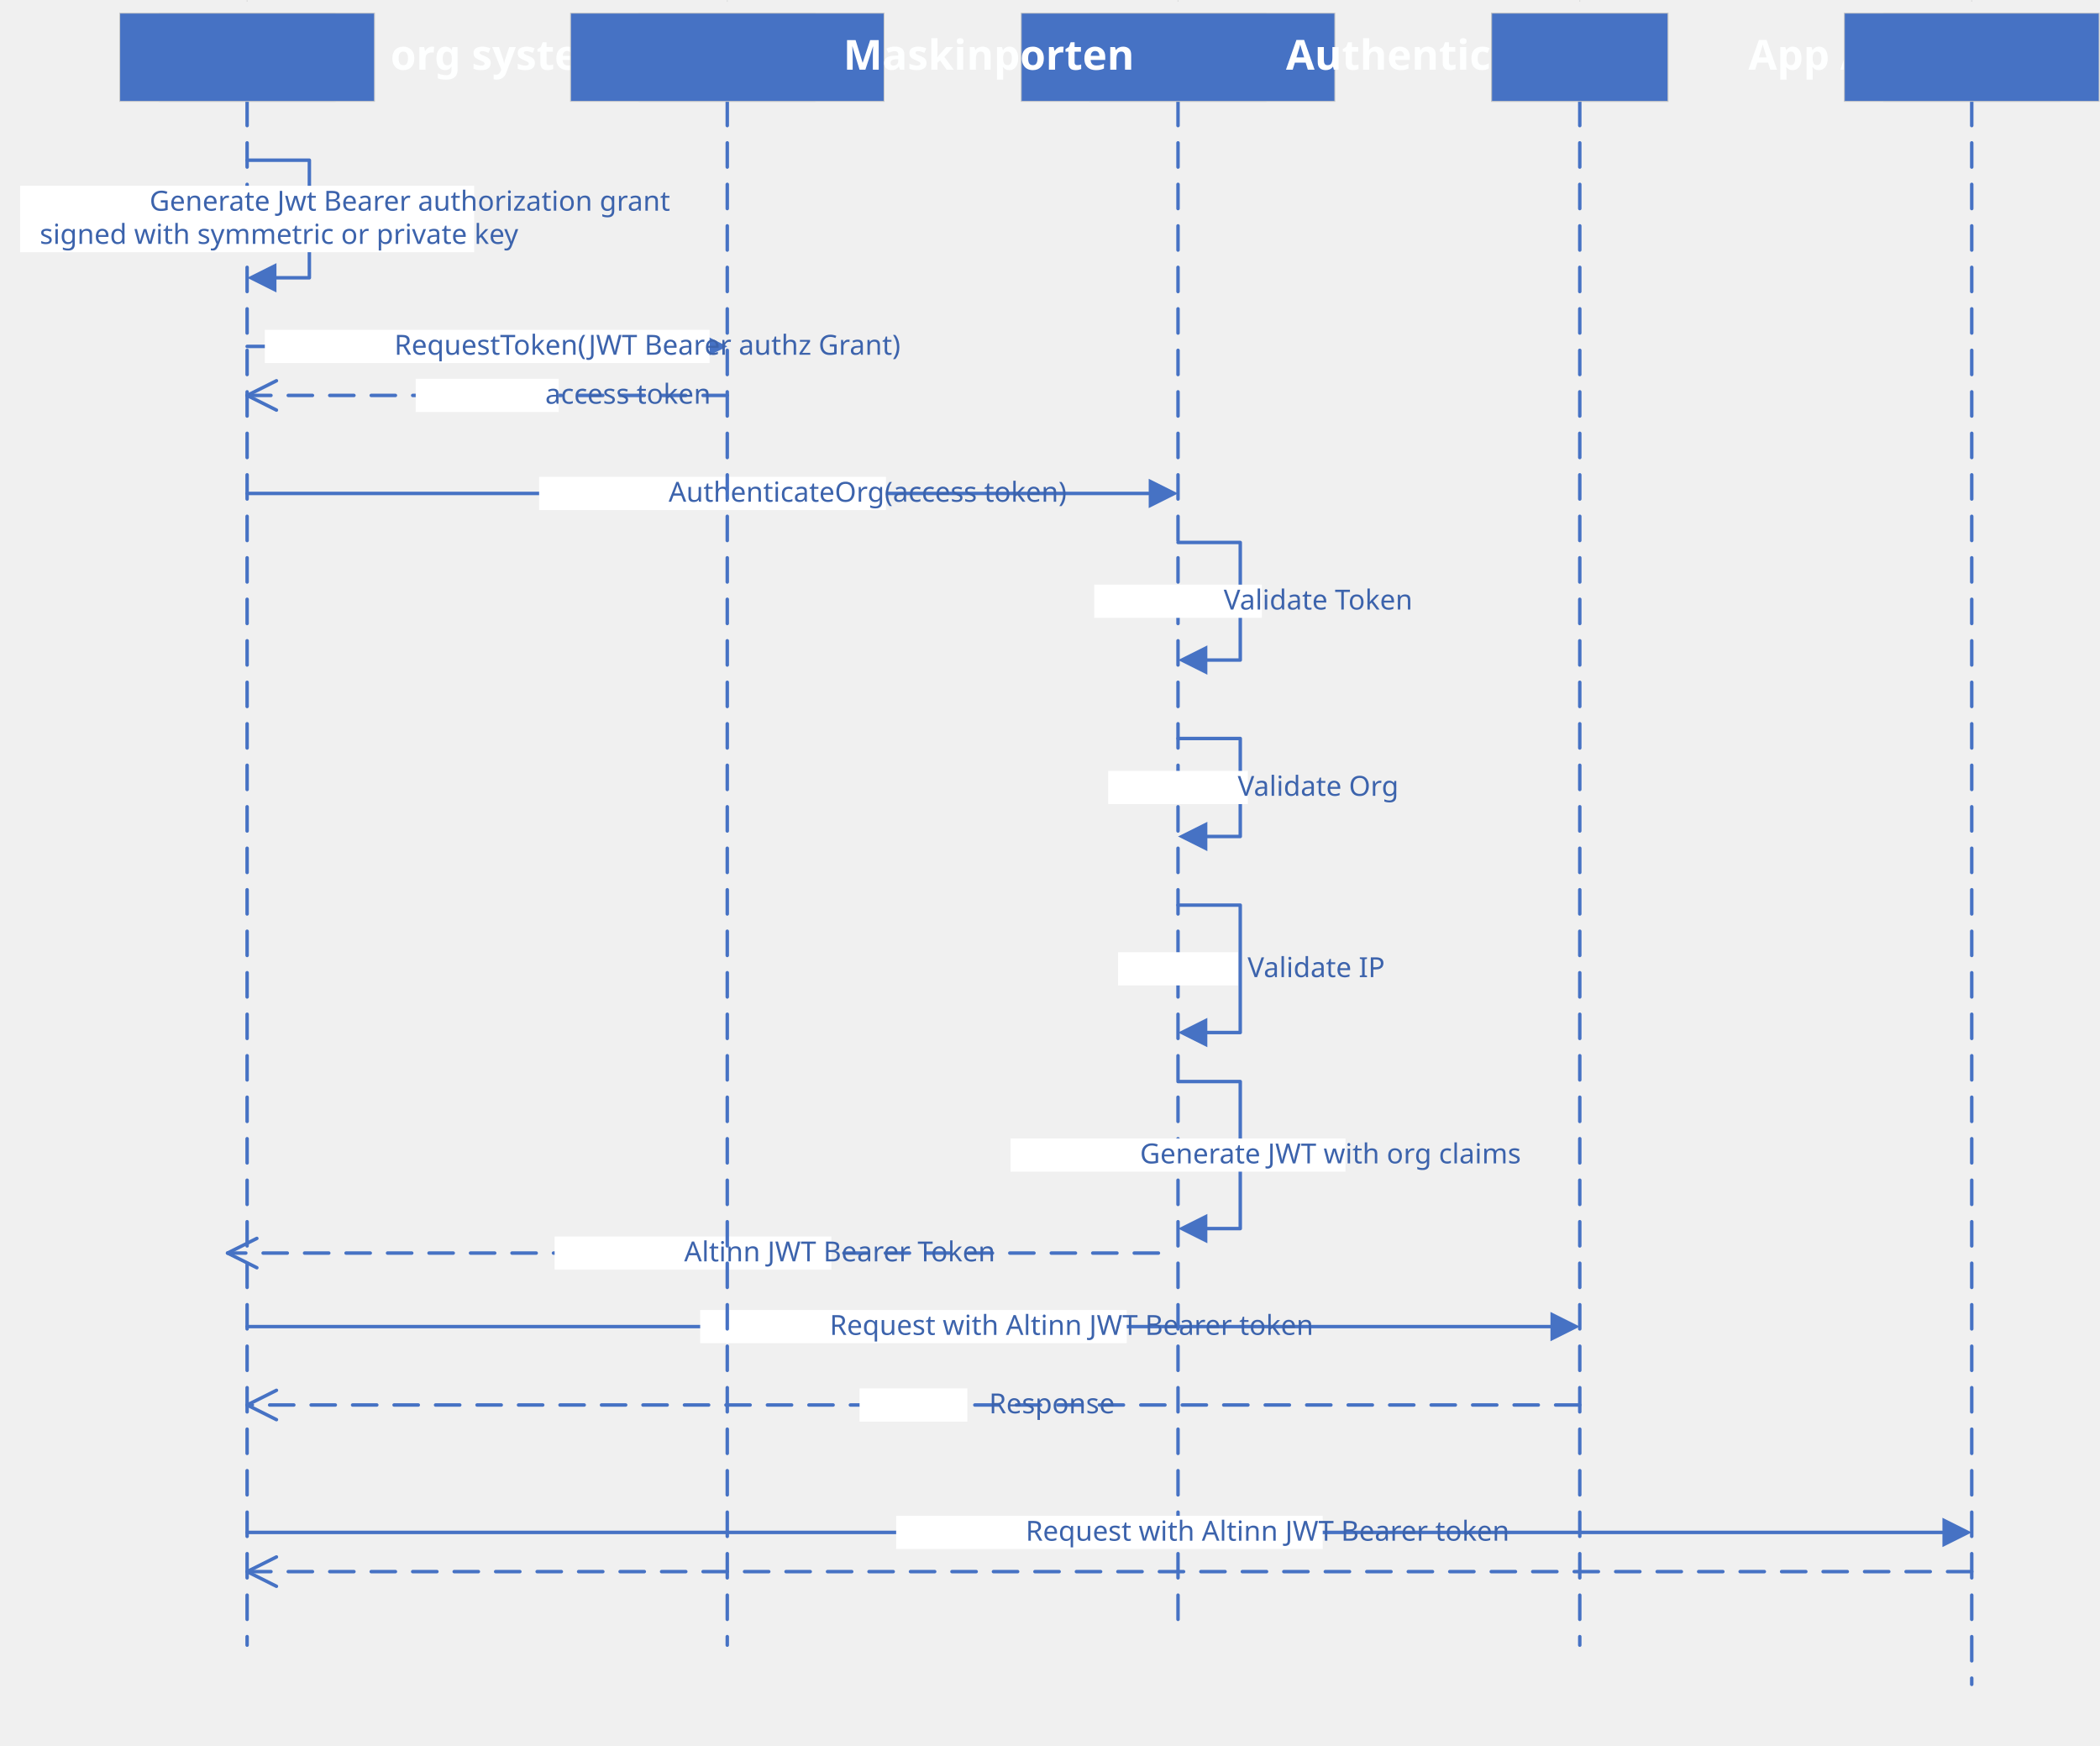
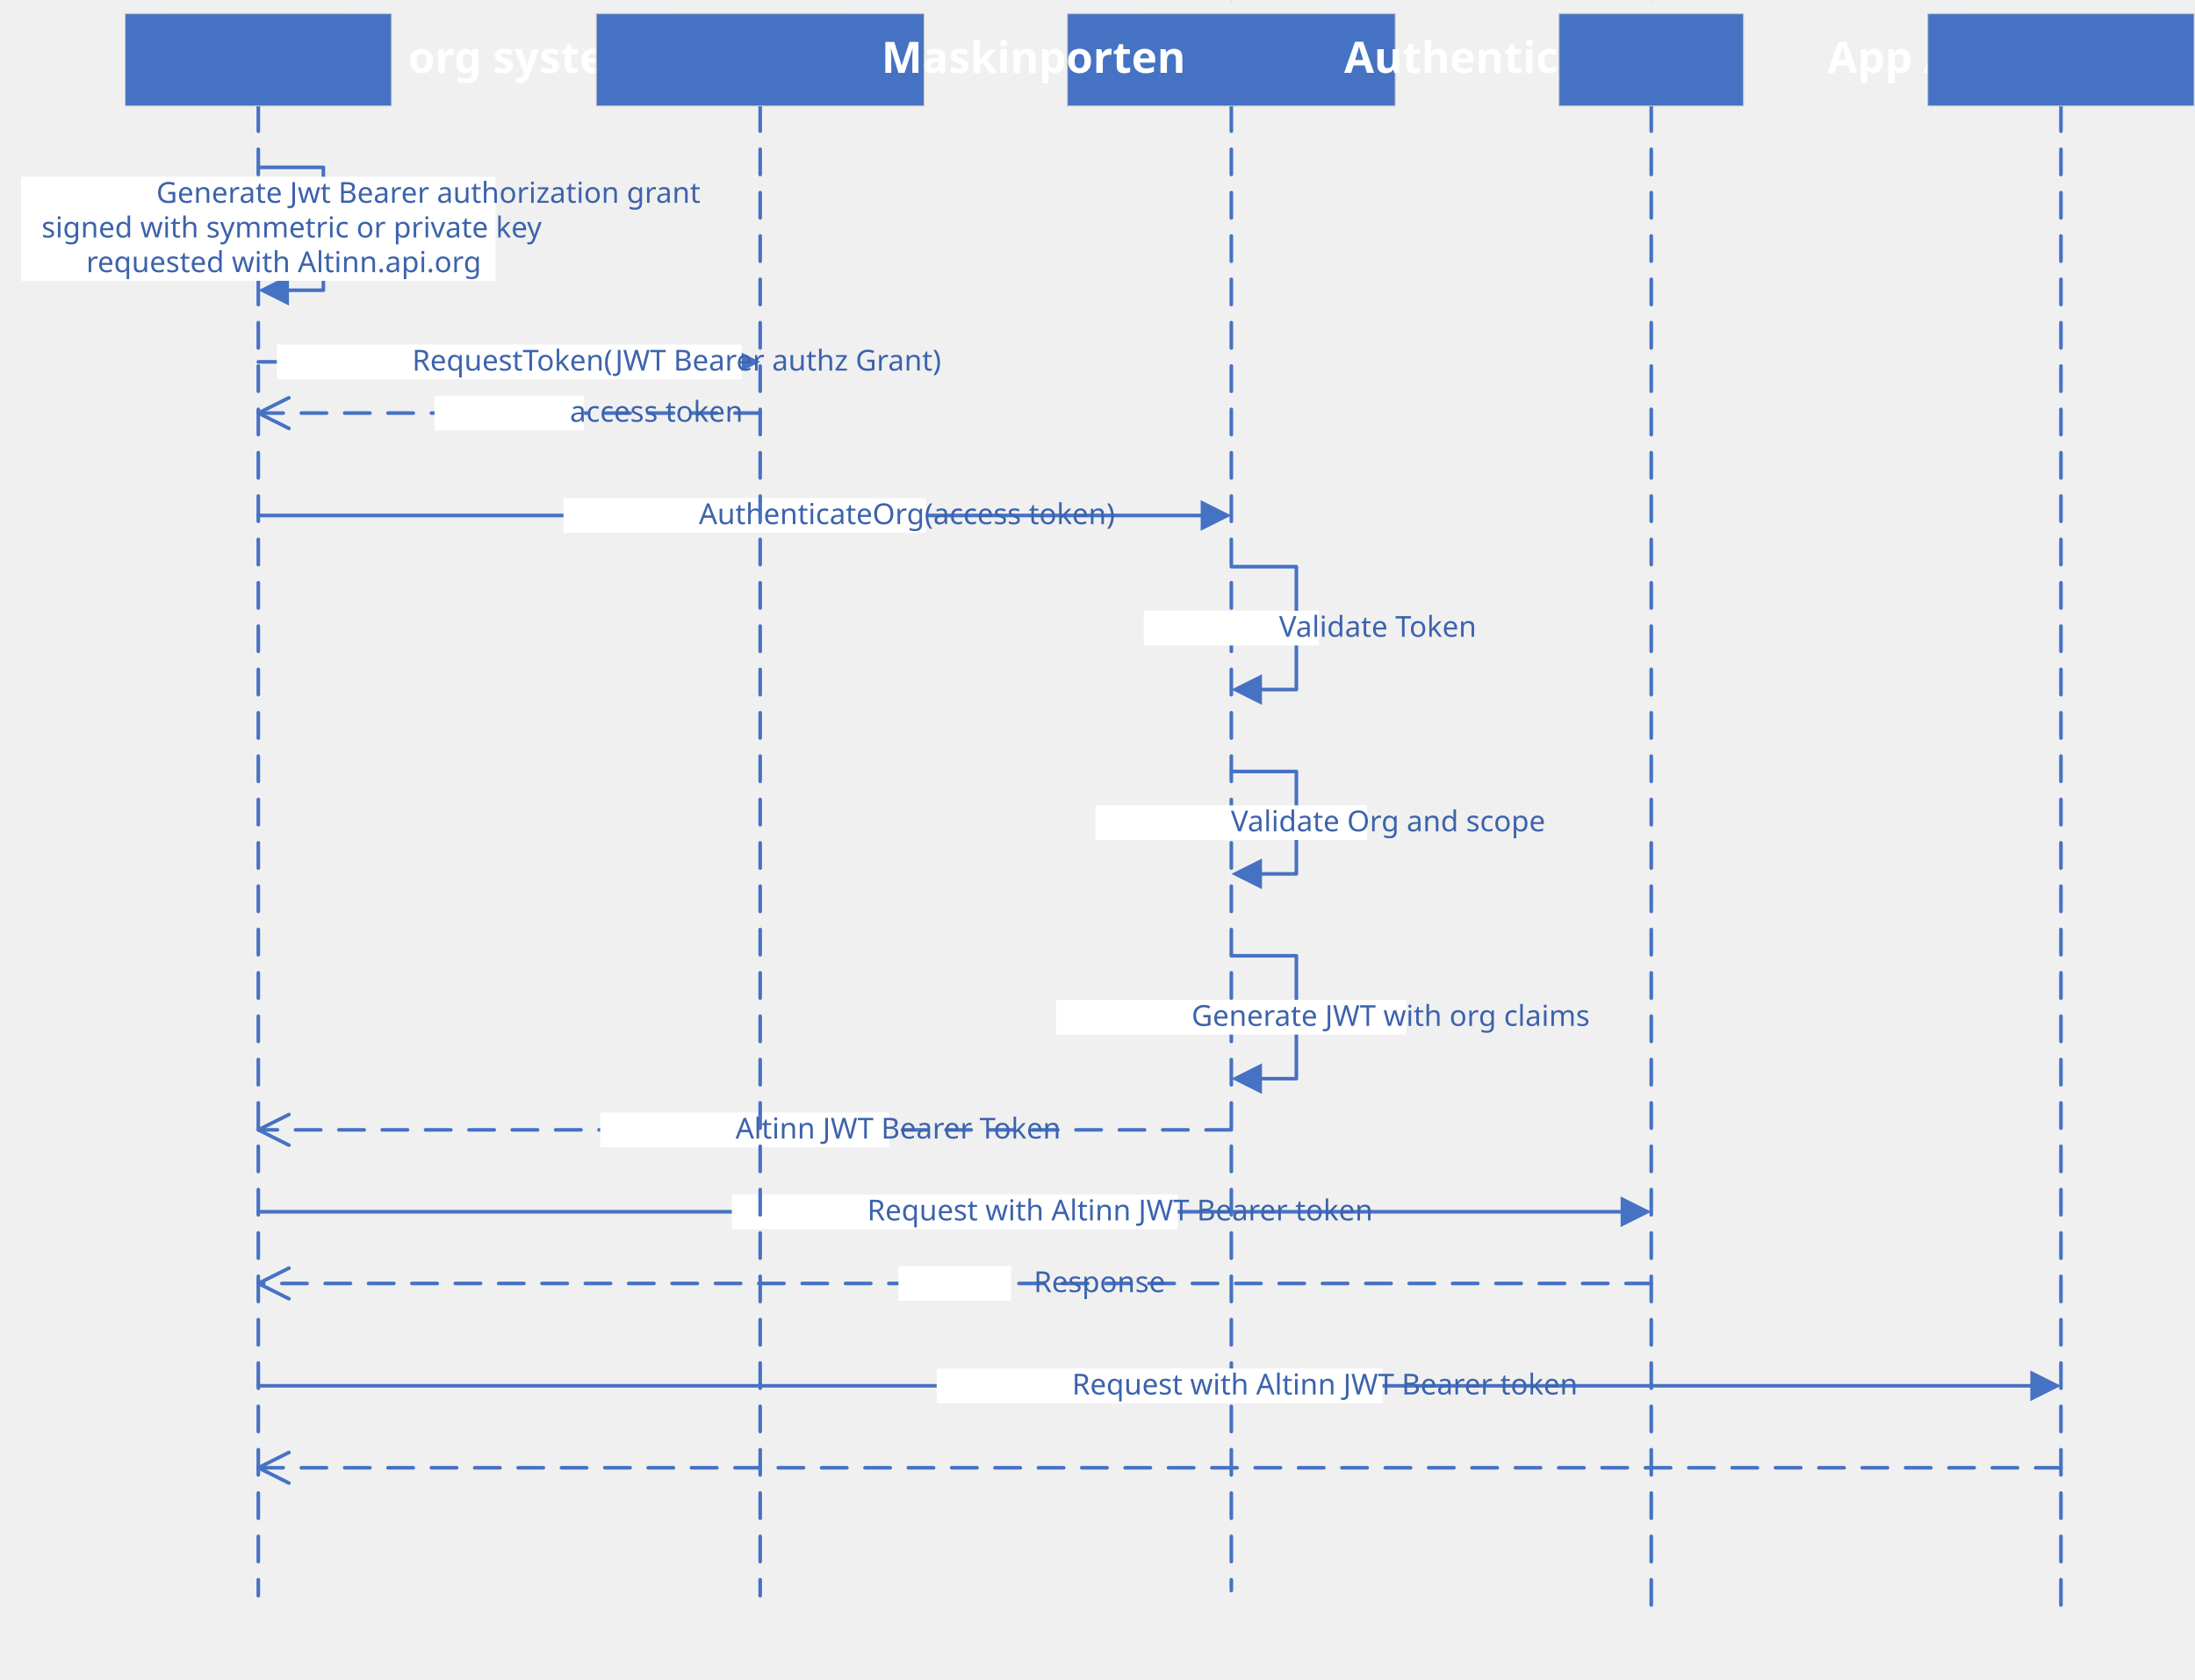
- <svg xmlns="http://www.w3.org/2000/svg" xmlns:ns1="http://schemas.microsoft.com/visio/2003/SVGExtensions/" xmlns:xlink="http://www.w3.org/1999/xlink" width="8.437in" height="7.01in" viewBox="0 0 607.487 504.716" xml:space="preserve" color-interpolation-filters="sRGB" class="st10">
+ <svg xmlns="http://www.w3.org/2000/svg" xmlns:ns1="http://schemas.microsoft.com/visio/2003/SVGExtensions/" xmlns:xlink="http://www.w3.org/1999/xlink" width="8.437in" height="6.459in" viewBox="0 0 607.487 465.031" xml:space="preserve" color-interpolation-filters="sRGB" class="st10">
  <ns1:documentProperties ns1:langID="1033" ns1:metric="true" ns1:viewMarkup="false" />
  <style type="text/css">
	
		.st1 {fill:#4672c4;stroke:#c7c8c8;stroke-width:0.25}
		.st2 {stroke:#4672c4;stroke-dasharray:7,5;stroke-linecap:round;stroke-linejoin:round;stroke-width:1}
		.st3 {fill:#feffff;font-family:Calibri;font-size:1em;font-weight:bold}
		.st4 {marker-end:url(#mrkr4-45);stroke:#4672c4;stroke-linecap:round;stroke-linejoin:round;stroke-width:1}
		.st5 {fill:#4672c4;fill-opacity:1;stroke:#4672c4;stroke-opacity:1;stroke-width:0.236}
		.st6 {fill:#ffffff;stroke:none;stroke-linecap:butt;stroke-width:7.2}
		.st7 {fill:#3c63ac;font-family:Calibri;font-size:0.667em}
		.st8 {marker-end:url(#mrkr3-67);stroke:#4672c4;stroke-dasharray:7,5;stroke-linecap:round;stroke-linejoin:round;stroke-width:1}
		.st9 {font-size:1em}
		.st10 {fill:none;fill-rule:evenodd;font-size:12px;overflow:visible;stroke-linecap:square;stroke-miterlimit:3}
	
	</style>
  <defs id="Markers">
    <g id="lend4">
      <path d="M 2 1 L 0 0 L 2 -1 L 2 1 " style="stroke:none" />
    </g>
    <marker id="mrkr4-45" class="st5" ns1:arrowType="4" ns1:arrowSize="3" ns1:setback="8.48" refX="-8.48" orient="auto" markerUnits="strokeWidth" overflow="visible">
      <use xlink:href="#lend4" transform="scale(-4.24,-4.24) " />
    </marker>
    <g id="lend3">
      <path d="M 2 1 L 0 0 L 2 -1 " style="stroke-linecap:round;stroke-linejoin:round;fill:none" />
    </g>
    <marker id="mrkr3-67" class="st5" ns1:arrowType="3" ns1:arrowSize="3" orient="auto" markerUnits="strokeWidth" overflow="visible">
      <use xlink:href="#lend3" transform="scale(-4.24,-4.24) " />
    </marker>
  </defs>
  <g ns1:mID="0" ns1:index="1" ns1:groupContext="foregroundPage">
    <ns1:pageProperties ns1:drawingScale="0.0393701" ns1:pageScale="0.0393701" ns1:drawingUnits="24" ns1:shadowOffsetX="8.50394" ns1:shadowOffsetY="-8.50394" />
    <ns1:layer ns1:name="Connector" ns1:index="0" />
-     <g id="group1-1" transform="translate(34.639,-475.411)" ns1:mID="1" ns1:groupContext="group">
-       <ns1:userDefs>
-         <ns1:ud ns1:nameU="visVersion" ns1:prompt="" ns1:val="VT0(15):26" />
-         <ns1:ud ns1:nameU="ShowActor" ns1:prompt="" ns1:val="VT0(0):5" />
-         <ns1:ud ns1:nameU="ShowDestruction" ns1:prompt="" ns1:val="VT0(0):5" />
-       </ns1:userDefs>
-       <g id="shape2-2" ns1:mID="2" ns1:groupContext="shape" transform="translate(11.3386,5.68434E-14)">
-         <rect x="0" y="479.204" width="51.024" height="25.512" class="st1" />
+     <g id="group1-1" transform="translate(34.639,-435.726)" ns1:mID="1" ns1:groupContext="group">
+       <ns1:userDefs>
+         <ns1:ud ns1:nameU="visVersion" ns1:prompt="" ns1:val="VT0(15):26" />
+         <ns1:ud ns1:nameU="ShowActor" ns1:prompt="" ns1:val="VT0(0):5" />
+         <ns1:ud ns1:nameU="ShowDestruction" ns1:prompt="" ns1:val="VT0(0):5" />
+       </ns1:userDefs>
+       <g id="shape2-2" ns1:mID="2" ns1:groupContext="shape" transform="translate(11.3386,0)">
+         <rect x="0" y="439.519" width="51.024" height="25.512" class="st1" />
      </g>
      <g id="shape3-4" ns1:mID="3" ns1:groupContext="shape" transform="translate(28.3465,-29.0551)">
-         <path d="M8.5 504.72 a0 0 0 1 1 0 0 a0 0 0 1 1 0 0 Z" class="st1" />
-       </g>
-       <g id="shape4-6" ns1:mID="4" ns1:groupContext="shape" transform="translate(24.5669,464.072)">
- 				</g>
-       <g id="shape5-8" ns1:mID="5" ns1:groupContext="shape" transform="translate(541.566,504.716) rotate(90)">
-         <path d="M0 504.72 L446.46 504.72" class="st2" />
+         <path d="M8.5 465.03 a0 0 0 1 1 0 0 a0 0 0 1 1 0 0 Z" class="st1" />
+       </g>
+       <g id="shape4-6" ns1:mID="4" ns1:groupContext="shape" transform="translate(24.5669,430.056)">
+ 				</g>
+       <g id="shape5-8" ns1:mID="5" ns1:groupContext="shape" transform="translate(501.881,465.031) rotate(90)">
+         <path d="M0 465.03 L412.44 465.03" class="st2" />
      </g>
      <g id="shape1-11" ns1:mID="1" ns1:groupContext="groupContent">
        <ns1:textBlock ns1:margins="rect(4,4,4,4)" ns1:tabSpace="42.5197" />
-         <ns1:textRect cx="36.85" cy="491.96" width="73.71" height="25.512" />
-         <rect x="0" y="479.204" width="73.701" height="25.512" class="st1" />
-         <text x="9.68" y="495.56" class="st3" ns1:langID="1044">
+         <ns1:textRect cx="36.85" cy="452.275" width="73.71" height="25.512" />
+         <rect x="0" y="439.519" width="73.701" height="25.512" class="st1" />
+         <text x="9.68" y="455.87" class="st3" ns1:langID="1044">
          <ns1:paragraph ns1:horizAlign="1" />
          <ns1:tabList />org system</text>
      </g>
    </g>
-     <g id="group6-14" transform="translate(295.426,-475.411)" ns1:mID="6" ns1:groupContext="group">
-       <ns1:userDefs>
-         <ns1:ud ns1:nameU="visVersion" ns1:prompt="" ns1:val="VT0(15):26" />
-         <ns1:ud ns1:nameU="ShowActor" ns1:prompt="" ns1:val="VT0(0):5" />
-         <ns1:ud ns1:nameU="ShowDestruction" ns1:prompt="" ns1:val="VT0(0):5" />
-       </ns1:userDefs>
-       <g id="shape7-15" ns1:mID="7" ns1:groupContext="shape" transform="translate(19.8425,5.68434E-14)">
-         <rect x="0" y="479.204" width="51.024" height="25.512" class="st1" />
+     <g id="group6-14" transform="translate(295.426,-435.726)" ns1:mID="6" ns1:groupContext="group">
+       <ns1:userDefs>
+         <ns1:ud ns1:nameU="visVersion" ns1:prompt="" ns1:val="VT0(15):26" />
+         <ns1:ud ns1:nameU="ShowActor" ns1:prompt="" ns1:val="VT0(0):5" />
+         <ns1:ud ns1:nameU="ShowDestruction" ns1:prompt="" ns1:val="VT0(0):5" />
+       </ns1:userDefs>
+       <g id="shape7-15" ns1:mID="7" ns1:groupContext="shape" transform="translate(19.8425,0)">
+         <rect x="0" y="439.519" width="51.024" height="25.512" class="st1" />
      </g>
      <g id="shape8-17" ns1:mID="8" ns1:groupContext="shape" transform="translate(36.8504,-29.0551)">
-         <path d="M8.5 504.72 a0 0 0 1 1 0 0 a0 0 0 1 1 0 0 Z" class="st1" />
-       </g>
-       <g id="shape9-19" ns1:mID="9" ns1:groupContext="shape" transform="translate(30.2362,458.403)">
- 				</g>
-       <g id="shape10-21" ns1:mID="10" ns1:groupContext="shape" transform="translate(550.07,504.716) rotate(90)">
-         <path d="M0 504.72 L440.79 504.72" class="st2" />
+         <path d="M8.5 465.03 a0 0 0 1 1 0 0 a0 0 0 1 1 0 0 Z" class="st1" />
+       </g>
+       <g id="shape9-19" ns1:mID="9" ns1:groupContext="shape" transform="translate(30.2362,428.639)">
+ 				</g>
+       <g id="shape10-21" ns1:mID="10" ns1:groupContext="shape" transform="translate(510.385,465.031) rotate(90)">
+         <path d="M0 465.03 L411.02 465.03" class="st2" />
      </g>
      <g id="shape6-24" ns1:mID="6" ns1:groupContext="groupContent">
        <ns1:textBlock ns1:margins="rect(4,4,4,4)" ns1:tabSpace="42.5197" />
-         <ns1:textRect cx="45.354" cy="491.96" width="90.71" height="25.512" />
-         <rect x="0" y="479.204" width="90.709" height="25.512" class="st1" />
-         <text x="7.93" y="495.56" class="st3" ns1:langID="1044">
+         <ns1:textRect cx="45.354" cy="452.275" width="90.71" height="25.512" />
+         <rect x="0" y="439.519" width="90.709" height="25.512" class="st1" />
+         <text x="7.93" y="455.87" class="st3" ns1:langID="1044">
          <ns1:paragraph ns1:horizAlign="1" />
          <ns1:tabList />Authentication</text>
      </g>
    </g>
-     <g id="group11-27" transform="translate(431.489,-475.411)" ns1:mID="11" ns1:groupContext="group">
+     <g id="group11-27" transform="translate(431.489,-435.726)" ns1:mID="11" ns1:groupContext="group">
      <ns1:userDefs>
        <ns1:ud ns1:nameU="visVersion" ns1:prompt="" ns1:val="VT0(15):26" />
        <ns1:ud ns1:nameU="ShowActor" ns1:prompt="" ns1:val="VT0(0):5" />
        <ns1:ud ns1:nameU="ShowDestruction" ns1:prompt="" ns1:val="VT0(0):5" />
      </ns1:userDefs>
      <g id="shape12-28" ns1:mID="12" ns1:groupContext="shape">
-         <rect x="0" y="479.204" width="51.024" height="25.512" class="st1" />
+         <rect x="0" y="439.519" width="51.024" height="25.512" class="st1" />
      </g>
      <g id="shape13-30" ns1:mID="13" ns1:groupContext="shape" transform="translate(17.0079,-29.0551)">
-         <path d="M8.5 504.72 a0 0 0 1 1 0 0 a0 0 0 1 1 0 0 Z" class="st1" />
-       </g>
-       <g id="shape14-32" ns1:mID="14" ns1:groupContext="shape" transform="translate(17.0079,464.072)">
- 				</g>
-       <g id="shape15-34" ns1:mID="15" ns1:groupContext="shape" transform="translate(530.227,504.716) rotate(90)">
-         <path d="M0 504.72 L446.46 504.72" class="st2" />
+         <path d="M8.5 465.03 a0 0 0 1 1 0 0 a0 0 0 1 1 0 0 Z" class="st1" />
+       </g>
+       <g id="shape14-32" ns1:mID="14" ns1:groupContext="shape" transform="translate(17.0079,435.726)">
+ 				</g>
+       <g id="shape15-34" ns1:mID="15" ns1:groupContext="shape" transform="translate(490.542,465.031) rotate(90)">
+         <path d="M0 465.03 L418.11 465.03" class="st2" />
      </g>
      <g id="shape11-37" ns1:mID="11" ns1:groupContext="groupContent">
        <ns1:textBlock ns1:margins="rect(4,4,4,4)" ns1:tabSpace="42.5197" />
-         <ns1:textRect cx="25.512" cy="491.96" width="51.03" height="25.512" />
-         <rect x="0" y="479.204" width="51.024" height="25.512" class="st1" />
-         <text x="5.65" y="495.56" class="st3" ns1:langID="1044">
+         <ns1:textRect cx="25.512" cy="452.275" width="51.03" height="25.512" />
+         <rect x="0" y="439.519" width="51.024" height="25.512" class="st1" />
+         <text x="5.65" y="455.87" class="st3" ns1:langID="1044">
          <ns1:paragraph ns1:horizAlign="1" />
          <ns1:tabList />App API</text>
      </g>
    </g>
-     <g id="shape16-40" ns1:mID="16" ns1:groupContext="shape" ns1:layerMember="0" transform="translate(71.4894,-354.938)">
-       <ns1:userDefs>
-         <ns1:ud ns1:nameU="IsReturn" ns1:prompt="" ns1:val="VT0(0):5" />
-         <ns1:ud ns1:nameU="IsAsync" ns1:prompt="" ns1:val="VT0(0):26" />
-         <ns1:ud ns1:nameU="IsSelfMessage" ns1:prompt="" ns1:val="VT0(0):5" />
-         <ns1:ud ns1:nameU="visVersion" ns1:prompt="" ns1:val="VT0(15):26" />
-       </ns1:userDefs>
-       <ns1:textBlock ns1:margins="rect(4,4,4,4)" ns1:tabSpace="42.5197" />
-       <ns1:textRect cx="134.646" cy="497.629" width="110.17" height="17.604" />
-       <path d="M0 497.63 L260.81 497.63" class="st4" />
-       <rect ns1:rectContext="textBkgnd" x="84.469" y="492.829" width="100.354" height="9.6" class="st6" />
-       <text x="84.47" y="500.03" class="st7" ns1:langID="1044">
+     <g id="shape16-40" ns1:mID="16" ns1:groupContext="shape" ns1:layerMember="0" transform="translate(71.4894,-315.253)">
+       <ns1:userDefs>
+         <ns1:ud ns1:nameU="IsReturn" ns1:prompt="" ns1:val="VT0(0):5" />
+         <ns1:ud ns1:nameU="IsAsync" ns1:prompt="" ns1:val="VT0(0):26" />
+         <ns1:ud ns1:nameU="IsSelfMessage" ns1:prompt="" ns1:val="VT0(0):5" />
+         <ns1:ud ns1:nameU="visVersion" ns1:prompt="" ns1:val="VT0(15):26" />
+       </ns1:userDefs>
+       <ns1:textBlock ns1:margins="rect(4,4,4,4)" ns1:tabSpace="42.5197" />
+       <ns1:textRect cx="134.646" cy="457.944" width="110.17" height="17.604" />
+       <path d="M0 457.94 L260.81 457.94" class="st4" />
+       <rect ns1:rectContext="textBkgnd" x="84.469" y="453.144" width="100.354" height="9.6" class="st6" />
+       <text x="84.47" y="460.34" class="st7" ns1:langID="1044">
        <ns1:paragraph ns1:horizAlign="1" />
        <ns1:tabList />AuthenticateOrg(access token)</text>
    </g>
-     <g id="shape17-48" ns1:mID="17" ns1:groupContext="shape" ns1:layerMember="0" transform="translate(333.694,-347.852)">
+     <g id="shape17-48" ns1:mID="17" ns1:groupContext="shape" ns1:layerMember="0" transform="translate(333.694,-308.166)">
      <ns1:userDefs>
        <ns1:ud ns1:nameU="IsReturn" ns1:prompt="" ns1:val="VT0(0):5" />
        <ns1:ud ns1:nameU="IsAsync" ns1:prompt="" ns1:val="VT0(0):26" />
        <ns1:ud ns1:nameU="IsSelfMessage" ns1:prompt="" ns1:val="VT0(1):5" />
        <ns1:ud ns1:nameU="visVersion" ns1:prompt="" ns1:val="VT0(15):26" />
      </ns1:userDefs>
      <ns1:textBlock ns1:margins="rect(4,4,4,4)" ns1:tabSpace="42.5197" />
-       <ns1:textRect cx="7.087" cy="521.724" width="58.3" height="17.604" />
-       <path d="M7.09 504.72 L25.09 504.72 L25.09 538.73 L15.57 538.73" class="st4" />
-       <rect ns1:rectContext="textBkgnd" x="-17.155" y="516.924" width="48.484" height="9.6" class="st6" />
-       <text x="-17.16" y="524.12" class="st7" ns1:langID="1044">
+       <ns1:textRect cx="7.087" cy="482.039" width="58.3" height="17.604" />
+       <path d="M7.09 465.03 L25.09 465.03 L25.09 499.05 L15.57 499.05" class="st4" />
+       <rect ns1:rectContext="textBkgnd" x="-17.155" y="477.239" width="48.484" height="9.6" class="st6" />
+       <text x="-17.16" y="484.44" class="st7" ns1:langID="1044">
        <ns1:paragraph ns1:horizAlign="1" />
        <ns1:tabList />Validate Token</text>
    </g>
-     <g id="shape18-55" ns1:mID="18" ns1:groupContext="shape" ns1:layerMember="0" transform="translate(333.694,-291.159)">
+     <g id="shape18-55" ns1:mID="18" ns1:groupContext="shape" ns1:layerMember="0" transform="translate(333.694,-251.474)">
      <ns1:userDefs>
        <ns1:ud ns1:nameU="IsReturn" ns1:prompt="" ns1:val="VT0(0):5" />
        <ns1:ud ns1:nameU="IsAsync" ns1:prompt="" ns1:val="VT0(0):26" />
        <ns1:ud ns1:nameU="IsSelfMessage" ns1:prompt="" ns1:val="VT0(1):5" />
        <ns1:ud ns1:nameU="visVersion" ns1:prompt="" ns1:val="VT0(15):26" />
      </ns1:userDefs>
      <ns1:textBlock ns1:margins="rect(4,4,4,4)" ns1:tabSpace="42.5197" />
-       <ns1:textRect cx="7.087" cy="518.889" width="50.22" height="17.604" />
-       <path d="M7.09 504.72 L25.09 504.72 L25.09 533.06 L15.57 533.06" class="st4" />
-       <rect ns1:rectContext="textBkgnd" x="-13.112" y="514.089" width="40.398" height="9.6" class="st6" />
-       <text x="-13.11" y="521.29" class="st7" ns1:langID="1044">
-         <ns1:paragraph ns1:horizAlign="1" />
-         <ns1:tabList />Validate Org</text>
-     </g>
-     <g id="shape19-62" ns1:mID="19" ns1:groupContext="shape" ns1:layerMember="0" transform="translate(335.111,-149.426)">
+       <ns1:textRect cx="7.087" cy="479.204" width="84.98" height="17.604" />
+       <path d="M7.09 465.03 L25.09 465.03 L25.09 493.38 L15.57 493.38" class="st4" />
+       <rect ns1:rectContext="textBkgnd" x="-30.497" y="474.404" width="75.167" height="9.6" class="st6" />
+       <text x="-30.5" y="481.6" class="st7" ns1:langID="1044">
+         <ns1:paragraph ns1:horizAlign="1" />
+         <ns1:tabList />Validate Org and scope</text>
+     </g>
+     <g id="shape19-62" ns1:mID="19" ns1:groupContext="shape" ns1:layerMember="0" transform="translate(340.781,-159.348)">
      <ns1:userDefs>
        <ns1:ud ns1:nameU="IsReturn" ns1:prompt="" ns1:val="VT0(1):5" />
        <ns1:ud ns1:nameU="IsAsync" ns1:prompt="" ns1:val="VT0(0):26" />
        <ns1:ud ns1:nameU="IsSelfMessage" ns1:prompt="" ns1:val="VT0(0):5" />
        <ns1:ud ns1:nameU="visVersion" ns1:prompt="" ns1:val="VT0(15):26" />
      </ns1:userDefs>
      <ns1:textBlock ns1:margins="rect(4,4,4,4)" ns1:tabSpace="42.5197" />
-       <ns1:textRect cx="-134.646" cy="511.802" width="89.86" height="17.604" />
-       <path d="M0 511.8 L-269.29 511.8" class="st8" />
-       <rect ns1:rectContext="textBkgnd" x="-174.665" y="507.003" width="80.038" height="9.6" class="st6" />
-       <text x="-174.66" y="514.2" class="st7" ns1:langID="1044">
+       <ns1:textRect cx="-134.646" cy="472.117" width="89.86" height="17.604" />
+       <path d="M0 472.12 L-269.29 472.12" class="st8" />
+       <rect ns1:rectContext="textBkgnd" x="-174.665" y="467.318" width="80.038" height="9.6" class="st6" />
+       <text x="-174.66" y="474.52" class="st7" ns1:langID="1044">
        <ns1:paragraph ns1:horizAlign="1" />
        <ns1:tabList />Altinn JWT Bearer Token</text>
    </g>
-     <g id="shape20-70" ns1:mID="20" ns1:groupContext="shape" ns1:layerMember="0" transform="translate(71.4894,-113.993)">
-       <ns1:userDefs>
-         <ns1:ud ns1:nameU="IsReturn" ns1:prompt="" ns1:val="VT0(0):5" />
-         <ns1:ud ns1:nameU="IsAsync" ns1:prompt="" ns1:val="VT0(0):26" />
-         <ns1:ud ns1:nameU="IsSelfMessage" ns1:prompt="" ns1:val="VT0(0):5" />
-         <ns1:ud ns1:nameU="visVersion" ns1:prompt="" ns1:val="VT0(15):26" />
-       </ns1:userDefs>
-       <ns1:textBlock ns1:margins="rect(4,4,4,4)" ns1:tabSpace="42.5197" />
-       <ns1:textRect cx="192.756" cy="497.629" width="133.21" height="17.604" />
-       <path d="M0 497.63 L377.03 497.63" class="st4" />
-       <rect ns1:rectContext="textBkgnd" x="131.06" y="492.829" width="123.393" height="9.6" class="st6" />
-       <text x="131.06" y="500.03" class="st7" ns1:langID="1044">
+     <g id="shape20-70" ns1:mID="20" ns1:groupContext="shape" ns1:layerMember="0" transform="translate(71.4894,-122.497)">
+       <ns1:userDefs>
+         <ns1:ud ns1:nameU="IsReturn" ns1:prompt="" ns1:val="VT0(0):5" />
+         <ns1:ud ns1:nameU="IsAsync" ns1:prompt="" ns1:val="VT0(0):26" />
+         <ns1:ud ns1:nameU="IsSelfMessage" ns1:prompt="" ns1:val="VT0(0):5" />
+         <ns1:ud ns1:nameU="visVersion" ns1:prompt="" ns1:val="VT0(15):26" />
+       </ns1:userDefs>
+       <ns1:textBlock ns1:margins="rect(4,4,4,4)" ns1:tabSpace="42.5197" />
+       <ns1:textRect cx="192.756" cy="457.944" width="133.21" height="17.604" />
+       <path d="M0 457.94 L377.03 457.94" class="st4" />
+       <rect ns1:rectContext="textBkgnd" x="131.06" y="453.144" width="123.393" height="9.6" class="st6" />
+       <text x="131.06" y="460.34" class="st7" ns1:langID="1044">
        <ns1:paragraph ns1:horizAlign="1" />
        <ns1:tabList />Request with Altinn JWT Bearer token</text>
    </g>
-     <g id="group21-77" transform="translate(533.537,-475.411)" ns1:mID="21" ns1:groupContext="group">
-       <ns1:userDefs>
-         <ns1:ud ns1:nameU="visVersion" ns1:prompt="" ns1:val="VT0(15):26" />
-         <ns1:ud ns1:nameU="ShowActor" ns1:prompt="" ns1:val="VT0(0):5" />
-         <ns1:ud ns1:nameU="ShowDestruction" ns1:prompt="" ns1:val="VT0(0):5" />
-       </ns1:userDefs>
-       <g id="shape22-78" ns1:mID="22" ns1:groupContext="shape" transform="translate(11.3386,5.68434E-14)">
-         <rect x="0" y="479.204" width="51.024" height="25.512" class="st1" />
+     <g id="group21-77" transform="translate(533.537,-435.726)" ns1:mID="21" ns1:groupContext="group">
+       <ns1:userDefs>
+         <ns1:ud ns1:nameU="visVersion" ns1:prompt="" ns1:val="VT0(15):26" />
+         <ns1:ud ns1:nameU="ShowActor" ns1:prompt="" ns1:val="VT0(0):5" />
+         <ns1:ud ns1:nameU="ShowDestruction" ns1:prompt="" ns1:val="VT0(0):5" />
+       </ns1:userDefs>
+       <g id="shape22-78" ns1:mID="22" ns1:groupContext="shape" transform="translate(11.3386,0)">
+         <rect x="0" y="439.519" width="51.024" height="25.512" class="st1" />
      </g>
      <g id="shape23-80" ns1:mID="23" ns1:groupContext="shape" transform="translate(28.3465,-29.0551)">
-         <path d="M8.5 504.72 a0 0 0 1 1 0 0 a0 0 0 1 1 0 0 Z" class="st1" />
-       </g>
-       <g id="shape24-82" ns1:mID="24" ns1:groupContext="shape" transform="translate(24.5669,475.411)">
- 				</g>
-       <g id="shape25-84" ns1:mID="25" ns1:groupContext="shape" transform="translate(541.566,504.716) rotate(90)">
-         <path d="M0 504.72 L457.8 504.72" class="st2" />
+         <path d="M8.5 465.03 a0 0 0 1 1 0 0 a0 0 0 1 1 0 0 Z" class="st1" />
+       </g>
+       <g id="shape24-82" ns1:mID="24" ns1:groupContext="shape" transform="translate(24.5669,435.726)">
+ 				</g>
+       <g id="shape25-84" ns1:mID="25" ns1:groupContext="shape" transform="translate(501.881,465.031) rotate(90)">
+         <path d="M0 465.03 L418.11 465.03" class="st2" />
      </g>
      <g id="shape21-87" ns1:mID="21" ns1:groupContext="groupContent">
        <ns1:textBlock ns1:margins="rect(4,4,4,4)" ns1:tabSpace="42.5197" />
-         <ns1:textRect cx="36.85" cy="491.96" width="73.71" height="25.512" />
-         <rect x="0" y="479.204" width="73.701" height="25.512" class="st1" />
-         <text x="5.22" y="495.56" class="st3" ns1:langID="1044">
+         <ns1:textRect cx="36.85" cy="452.275" width="73.71" height="25.512" />
+         <rect x="0" y="439.519" width="73.701" height="25.512" class="st1" />
+         <text x="5.22" y="455.87" class="st3" ns1:langID="1044">
          <ns1:paragraph ns1:horizAlign="1" />
          <ns1:tabList />Platform API</text>
      </g>
    </g>
-     <g id="shape26-90" ns1:mID="26" ns1:groupContext="shape" ns1:layerMember="0" transform="translate(457.001,-105.489)">
+     <g id="shape26-90" ns1:mID="26" ns1:groupContext="shape" ns1:layerMember="0" transform="translate(457.001,-116.828)">
      <ns1:userDefs>
        <ns1:ud ns1:nameU="IsReturn" ns1:prompt="" ns1:val="VT0(1):5" />
        <ns1:ud ns1:nameU="IsAsync" ns1:prompt="" ns1:val="VT0(0):26" />
        <ns1:ud ns1:nameU="IsSelfMessage" ns1:prompt="" ns1:val="VT0(0):5" />
        <ns1:ud ns1:nameU="visVersion" ns1:prompt="" ns1:val="VT0(15):26" />
      </ns1:userDefs>
      <ns1:textBlock ns1:margins="rect(4,4,4,4)" ns1:tabSpace="42.5197" />
-       <ns1:textRect cx="-192.756" cy="511.802" width="41" height="17.604" />
-       <path d="M0 511.8 L-385.51 511.8" class="st8" />
-       <rect ns1:rectContext="textBkgnd" x="-208.349" y="507.003" width="31.187" height="9.6" class="st6" />
-       <text x="-208.35" y="514.2" class="st7" ns1:langID="1044">
+       <ns1:textRect cx="-192.756" cy="472.117" width="41" height="17.604" />
+       <path d="M0 472.12 L-385.51 472.12" class="st8" />
+       <rect ns1:rectContext="textBkgnd" x="-208.349" y="467.318" width="31.187" height="9.6" class="st6" />
+       <text x="-208.35" y="474.52" class="st7" ns1:langID="1044">
        <ns1:paragraph ns1:horizAlign="1" />
        <ns1:tabList />Response</text>
    </g>
-     <g id="shape27-97" ns1:mID="27" ns1:groupContext="shape" ns1:layerMember="0" transform="translate(71.4894,-54.4657)">
-       <ns1:userDefs>
-         <ns1:ud ns1:nameU="IsReturn" ns1:prompt="" ns1:val="VT0(0):5" />
-         <ns1:ud ns1:nameU="IsAsync" ns1:prompt="" ns1:val="VT0(0):26" />
-         <ns1:ud ns1:nameU="IsSelfMessage" ns1:prompt="" ns1:val="VT0(0):5" />
-         <ns1:ud ns1:nameU="visVersion" ns1:prompt="" ns1:val="VT0(15):26" />
-       </ns1:userDefs>
-       <ns1:textBlock ns1:margins="rect(4,4,4,4)" ns1:tabSpace="42.5197" />
-       <ns1:textRect cx="249.449" cy="497.629" width="133.21" height="17.604" />
-       <path d="M0 497.63 L490.42 497.63" class="st4" />
-       <rect ns1:rectContext="textBkgnd" x="187.752" y="492.829" width="123.393" height="9.6" class="st6" />
-       <text x="187.75" y="500.03" class="st7" ns1:langID="1044">
+     <g id="shape27-97" ns1:mID="27" ns1:groupContext="shape" ns1:layerMember="0" transform="translate(71.4894,-74.3082)">
+       <ns1:userDefs>
+         <ns1:ud ns1:nameU="IsReturn" ns1:prompt="" ns1:val="VT0(0):5" />
+         <ns1:ud ns1:nameU="IsAsync" ns1:prompt="" ns1:val="VT0(0):26" />
+         <ns1:ud ns1:nameU="IsSelfMessage" ns1:prompt="" ns1:val="VT0(0):5" />
+         <ns1:ud ns1:nameU="visVersion" ns1:prompt="" ns1:val="VT0(15):26" />
+       </ns1:userDefs>
+       <ns1:textBlock ns1:margins="rect(4,4,4,4)" ns1:tabSpace="42.5197" />
+       <ns1:textRect cx="249.449" cy="457.944" width="133.21" height="17.604" />
+       <path d="M0 457.94 L490.42 457.94" class="st4" />
+       <rect ns1:rectContext="textBkgnd" x="187.752" y="453.144" width="123.393" height="9.6" class="st6" />
+       <text x="187.75" y="460.34" class="st7" ns1:langID="1044">
        <ns1:paragraph ns1:horizAlign="1" />
        <ns1:tabList />Request with Altinn JWT Bearer token</text>
    </g>
-     <g id="shape28-104" ns1:mID="28" ns1:groupContext="shape" ns1:layerMember="0" transform="translate(570.387,-57.3003)">
+     <g id="shape28-104" ns1:mID="28" ns1:groupContext="shape" ns1:layerMember="0" transform="translate(570.387,-65.8043)">
      <ns1:userDefs>
        <ns1:ud ns1:nameU="IsReturn" ns1:prompt="" ns1:val="VT0(1):5" />
        <ns1:ud ns1:nameU="IsAsync" ns1:prompt="" ns1:val="VT0(0):26" />
        <ns1:ud ns1:nameU="IsSelfMessage" ns1:prompt="" ns1:val="VT0(0):5" />
        <ns1:ud ns1:nameU="visVersion" ns1:prompt="" ns1:val="VT0(15):26" />
      </ns1:userDefs>
-       <path d="M0 511.8 L-498.9 511.8" class="st8" />
-     </g>
-     <g id="group29-109" transform="translate(165.033,-475.411)" ns1:mID="29" ns1:groupContext="group">
-       <ns1:userDefs>
-         <ns1:ud ns1:nameU="visVersion" ns1:prompt="" ns1:val="VT0(15):26" />
-         <ns1:ud ns1:nameU="ShowActor" ns1:prompt="" ns1:val="VT0(0):5" />
-         <ns1:ud ns1:nameU="ShowDestruction" ns1:prompt="" ns1:val="VT0(0):5" />
-       </ns1:userDefs>
-       <g id="shape30-110" ns1:mID="30" ns1:groupContext="shape" transform="translate(19.8425,5.68434E-14)">
-         <rect x="0" y="479.204" width="51.024" height="25.512" class="st1" />
+       <path d="M0 472.12 L-498.9 472.12" class="st8" />
+     </g>
+     <g id="group29-109" transform="translate(165.033,-435.726)" ns1:mID="29" ns1:groupContext="group">
+       <ns1:userDefs>
+         <ns1:ud ns1:nameU="visVersion" ns1:prompt="" ns1:val="VT0(15):26" />
+         <ns1:ud ns1:nameU="ShowActor" ns1:prompt="" ns1:val="VT0(0):5" />
+         <ns1:ud ns1:nameU="ShowDestruction" ns1:prompt="" ns1:val="VT0(0):5" />
+       </ns1:userDefs>
+       <g id="shape30-110" ns1:mID="30" ns1:groupContext="shape" transform="translate(19.8425,0)">
+         <rect x="0" y="439.519" width="51.024" height="25.512" class="st1" />
      </g>
      <g id="shape31-112" ns1:mID="31" ns1:groupContext="shape" transform="translate(36.8504,-29.0551)">
-         <path d="M8.5 504.72 a0 0 0 1 1 0 0 a0 0 0 1 1 0 0 Z" class="st1" />
-       </g>
-       <g id="shape32-114" ns1:mID="32" ns1:groupContext="shape" transform="translate(30.2362,464.072)">
- 				</g>
-       <g id="shape33-116" ns1:mID="33" ns1:groupContext="shape" transform="translate(550.07,504.716) rotate(90)">
-         <path d="M0 504.72 L446.46 504.72" class="st2" />
+         <path d="M8.5 465.03 a0 0 0 1 1 0 0 a0 0 0 1 1 0 0 Z" class="st1" />
+       </g>
+       <g id="shape32-114" ns1:mID="32" ns1:groupContext="shape" transform="translate(30.2362,430.056)">
+ 				</g>
+       <g id="shape33-116" ns1:mID="33" ns1:groupContext="shape" transform="translate(510.385,465.031) rotate(90)">
+         <path d="M0 465.03 L412.44 465.03" class="st2" />
      </g>
      <g id="shape29-119" ns1:mID="29" ns1:groupContext="groupContent">
        <ns1:textBlock ns1:margins="rect(4,4,4,4)" ns1:tabSpace="42.5197" />
-         <ns1:textRect cx="45.354" cy="491.96" width="90.71" height="25.512" />
-         <rect x="0" y="479.204" width="90.709" height="25.512" class="st1" />
-         <text x="10.28" y="495.56" class="st3" ns1:langID="1044">
+         <ns1:textRect cx="45.354" cy="452.275" width="90.71" height="25.512" />
+         <rect x="0" y="439.519" width="90.709" height="25.512" class="st1" />
+         <text x="10.28" y="455.87" class="st3" ns1:langID="1044">
          <ns1:paragraph ns1:horizAlign="1" />
          <ns1:tabList />Maskinporten</text>
      </g>
    </g>
-     <g id="shape34-122" ns1:mID="34" ns1:groupContext="shape" ns1:layerMember="0" transform="translate(71.4894,-397.458)">
-       <ns1:userDefs>
-         <ns1:ud ns1:nameU="IsReturn" ns1:prompt="" ns1:val="VT0(0):5" />
-         <ns1:ud ns1:nameU="IsAsync" ns1:prompt="" ns1:val="VT0(0):26" />
-         <ns1:ud ns1:nameU="IsSelfMessage" ns1:prompt="" ns1:val="VT0(0):5" />
-         <ns1:ud ns1:nameU="visVersion" ns1:prompt="" ns1:val="VT0(15):26" />
-       </ns1:userDefs>
-       <ns1:textBlock ns1:margins="rect(4,4,4,4)" ns1:tabSpace="42.5197" />
-       <ns1:textRect cx="69.449" cy="497.629" width="138.47" height="17.604" />
-       <path d="M0 497.63 L130.42 497.63" class="st4" />
-       <rect ns1:rectContext="textBkgnd" x="5.123" y="492.829" width="128.652" height="9.6" class="st6" />
-       <text x="5.12" y="500.03" class="st7" ns1:langID="1044">
+     <g id="shape34-122" ns1:mID="34" ns1:groupContext="shape" ns1:layerMember="0" transform="translate(71.4894,-357.773)">
+       <ns1:userDefs>
+         <ns1:ud ns1:nameU="IsReturn" ns1:prompt="" ns1:val="VT0(0):5" />
+         <ns1:ud ns1:nameU="IsAsync" ns1:prompt="" ns1:val="VT0(0):26" />
+         <ns1:ud ns1:nameU="IsSelfMessage" ns1:prompt="" ns1:val="VT0(0):5" />
+         <ns1:ud ns1:nameU="visVersion" ns1:prompt="" ns1:val="VT0(15):26" />
+       </ns1:userDefs>
+       <ns1:textBlock ns1:margins="rect(4,4,4,4)" ns1:tabSpace="42.5197" />
+       <ns1:textRect cx="69.449" cy="457.944" width="138.47" height="17.604" />
+       <path d="M0 457.94 L130.42 457.94" class="st4" />
+       <rect ns1:rectContext="textBkgnd" x="5.123" y="453.144" width="128.652" height="9.6" class="st6" />
+       <text x="5.12" y="460.34" class="st7" ns1:langID="1044">
        <ns1:paragraph ns1:horizAlign="1" />
        <ns1:tabList />RequestToken(JWT Bearer authz Grant)</text>
    </g>
-     <g id="shape35-129" ns1:mID="35" ns1:groupContext="shape" ns1:layerMember="0" transform="translate(210.387,-383.285)">
+     <g id="shape35-129" ns1:mID="35" ns1:groupContext="shape" ns1:layerMember="0" transform="translate(210.387,-343.6)">
      <ns1:userDefs>
        <ns1:ud ns1:nameU="IsReturn" ns1:prompt="" ns1:val="VT0(1):5" />
        <ns1:ud ns1:nameU="IsAsync" ns1:prompt="" ns1:val="VT0(0):26" />
        <ns1:ud ns1:nameU="IsSelfMessage" ns1:prompt="" ns1:val="VT0(0):5" />
        <ns1:ud ns1:nameU="visVersion" ns1:prompt="" ns1:val="VT0(15):26" />
      </ns1:userDefs>
      <ns1:textBlock ns1:margins="rect(4,4,4,4)" ns1:tabSpace="42.5197" />
-       <ns1:textRect cx="-69.449" cy="497.629" width="51.18" height="17.604" />
-       <path d="M0 497.63 L-138.9 497.63" class="st8" />
-       <rect ns1:rectContext="textBkgnd" x="-90.13" y="492.829" width="41.363" height="9.6" class="st6" />
-       <text x="-90.13" y="500.03" class="st7" ns1:langID="1044">
+       <ns1:textRect cx="-69.449" cy="457.944" width="51.18" height="17.604" />
+       <path d="M0 457.94 L-138.9 457.94" class="st8" />
+       <rect ns1:rectContext="textBkgnd" x="-90.13" y="453.144" width="41.363" height="9.6" class="st6" />
+       <text x="-90.13" y="460.34" class="st7" ns1:langID="1044">
        <ns1:paragraph ns1:horizAlign="1" />
        <ns1:tabList />access token</text>
    </g>
-     <g id="shape36-136" ns1:mID="36" ns1:groupContext="shape" ns1:layerMember="0" transform="translate(347.867,-242.97)">
+     <g id="shape37-136" ns1:mID="37" ns1:groupContext="shape" ns1:layerMember="0" transform="translate(333.694,-200.45)">
      <ns1:userDefs>
        <ns1:ud ns1:nameU="IsReturn" ns1:prompt="" ns1:val="VT0(0):5" />
        <ns1:ud ns1:nameU="IsAsync" ns1:prompt="" ns1:val="VT0(0):26" />
        <ns1:ud ns1:nameU="IsSelfMessage" ns1:prompt="" ns1:val="VT0(1):5" />
        <ns1:ud ns1:nameU="visVersion" ns1:prompt="" ns1:val="VT0(15):26" />
      </ns1:userDefs>
      <ns1:textBlock ns1:margins="rect(4,4,4,4)" ns1:tabSpace="42.5197" />
-       <ns1:textRect cx="-7.087" cy="523.141" width="44.51" height="17.604" />
-       <path d="M-7.09 504.72 L10.91 504.72 L10.91 541.57 L1.39 541.57" class="st4" />
-       <rect ns1:rectContext="textBkgnd" x="-24.434" y="518.341" width="34.695" height="9.6" class="st6" />
-       <text x="-24.43" y="525.54" class="st7" ns1:langID="1044">
-         <ns1:paragraph ns1:horizAlign="1" />
-         <ns1:tabList />Validate IP</text>
-     </g>
-     <g id="shape37-143" ns1:mID="37" ns1:groupContext="shape" ns1:layerMember="0" transform="translate(333.694,-191.946)">
+       <ns1:textRect cx="7.087" cy="482.039" width="106.73" height="17.604" />
+       <path d="M7.09 465.03 L25.09 465.03 L25.09 499.05 L15.57 499.05" class="st4" />
+       <rect ns1:rectContext="textBkgnd" x="-41.368" y="477.239" width="96.909" height="9.6" class="st6" />
+       <text x="-41.37" y="484.44" class="st7" ns1:langID="1044">
+         <ns1:paragraph ns1:horizAlign="1" />
+         <ns1:tabList />Generate JWT with org claims</text>
+     </g>
+     <g id="shape38-143" ns1:mID="38" ns1:groupContext="shape" ns1:layerMember="0" transform="translate(64.4028,-418.718)">
      <ns1:userDefs>
        <ns1:ud ns1:nameU="IsReturn" ns1:prompt="" ns1:val="VT0(0):5" />
        <ns1:ud ns1:nameU="IsAsync" ns1:prompt="" ns1:val="VT0(0):26" />
        <ns1:ud ns1:nameU="IsSelfMessage" ns1:prompt="" ns1:val="VT0(1):5" />
        <ns1:ud ns1:nameU="visVersion" ns1:prompt="" ns1:val="VT0(15):26" />
      </ns1:userDefs>
      <ns1:textBlock ns1:margins="rect(4,4,4,4)" ns1:tabSpace="42.5197" />
-       <ns1:textRect cx="7.087" cy="525.976" width="106.73" height="17.604" />
-       <path d="M7.09 504.72 L25.09 504.72 L25.09 547.24 L15.57 547.24" class="st4" />
-       <rect ns1:rectContext="textBkgnd" x="-41.368" y="521.176" width="96.909" height="9.6" class="st6" />
-       <text x="-41.37" y="528.38" class="st7" ns1:langID="1044">
-         <ns1:paragraph ns1:horizAlign="1" />
-         <ns1:tabList />Generate JWT with org claims</text>
-     </g>
-     <g id="shape38-150" ns1:mID="38" ns1:groupContext="shape" ns1:layerMember="0" transform="translate(64.4028,-458.403)">
-       <ns1:userDefs>
-         <ns1:ud ns1:nameU="IsReturn" ns1:prompt="" ns1:val="VT0(0):5" />
-         <ns1:ud ns1:nameU="IsAsync" ns1:prompt="" ns1:val="VT0(0):26" />
-         <ns1:ud ns1:nameU="IsSelfMessage" ns1:prompt="" ns1:val="VT0(1):5" />
-         <ns1:ud ns1:nameU="visVersion" ns1:prompt="" ns1:val="VT0(15):26" />
-       </ns1:userDefs>
-       <ns1:textBlock ns1:margins="rect(4,4,4,4)" ns1:tabSpace="42.5197" />
-       <ns1:textRect cx="7.087" cy="521.724" width="142.98" height="27.203" />
-       <path d="M7.09 504.72 L25.09 504.72 L25.09 538.73 L15.57 538.73" class="st4" />
-       <rect ns1:rectContext="textBkgnd" x="-58.592" y="512.124" width="131.358" height="19.2" class="st6" />
-       <text x="-58.59" y="519.32" class="st7" ns1:langID="1044">
+       <ns1:textRect cx="7.087" cy="482.039" width="142.98" height="36.803" />
+       <path d="M7.09 465.03 L25.09 465.03 L25.09 499.05 L15.57 499.05" class="st4" />
+       <rect ns1:rectContext="textBkgnd" x="-58.592" y="467.639" width="131.358" height="28.8" class="st6" />
+       <text x="-58.59" y="474.84" class="st7" ns1:langID="1044">
        <ns1:paragraph ns1:horizAlign="1" />
        <ns1:tabList />Generate Jwt Bearer authorization grant <ns1:newlineChar />
-         <tspan x="-52.9" dy="1.2em" class="st9">signed with symmetric or private key</tspan>
+         <tspan x="-52.9" dy="1.2em" class="st9">signed with symmetric or private key<ns1:lf />
+         </tspan>
+         <tspan x="-40.55" dy="1.2em" class="st9">requested with Altinn.api.org</tspan>
      </text>
    </g>
  </g>
</svg>
